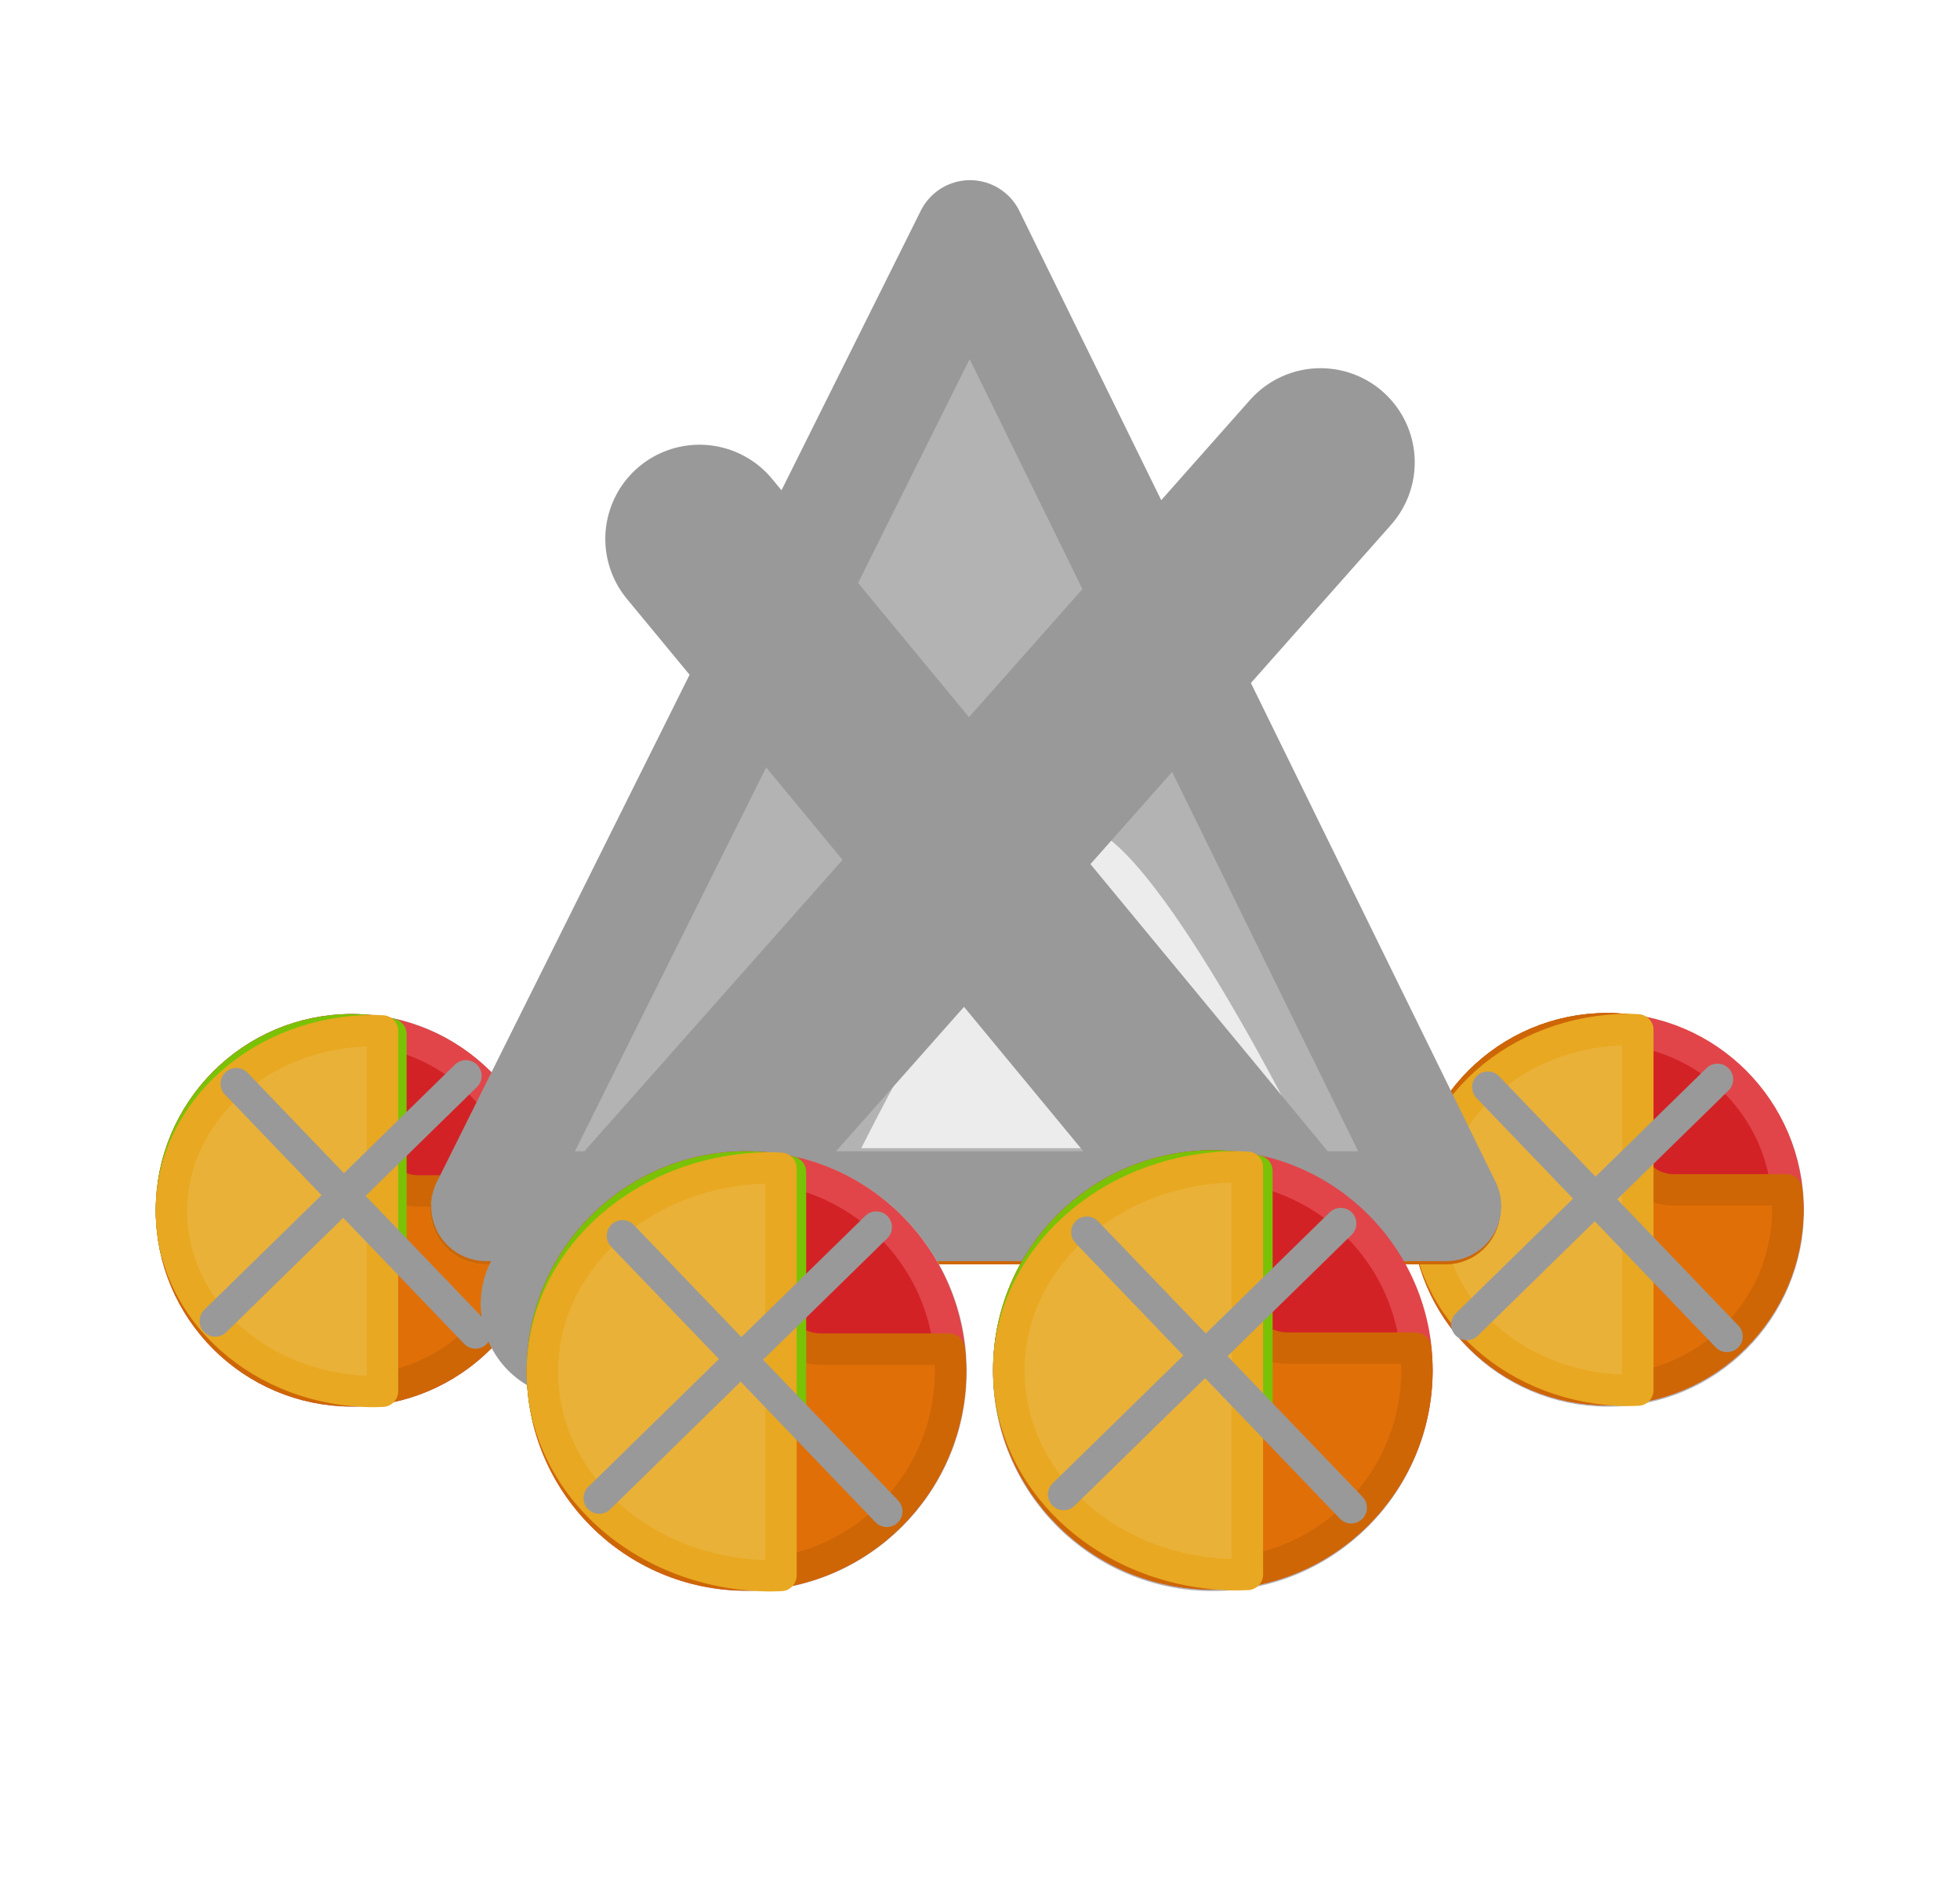
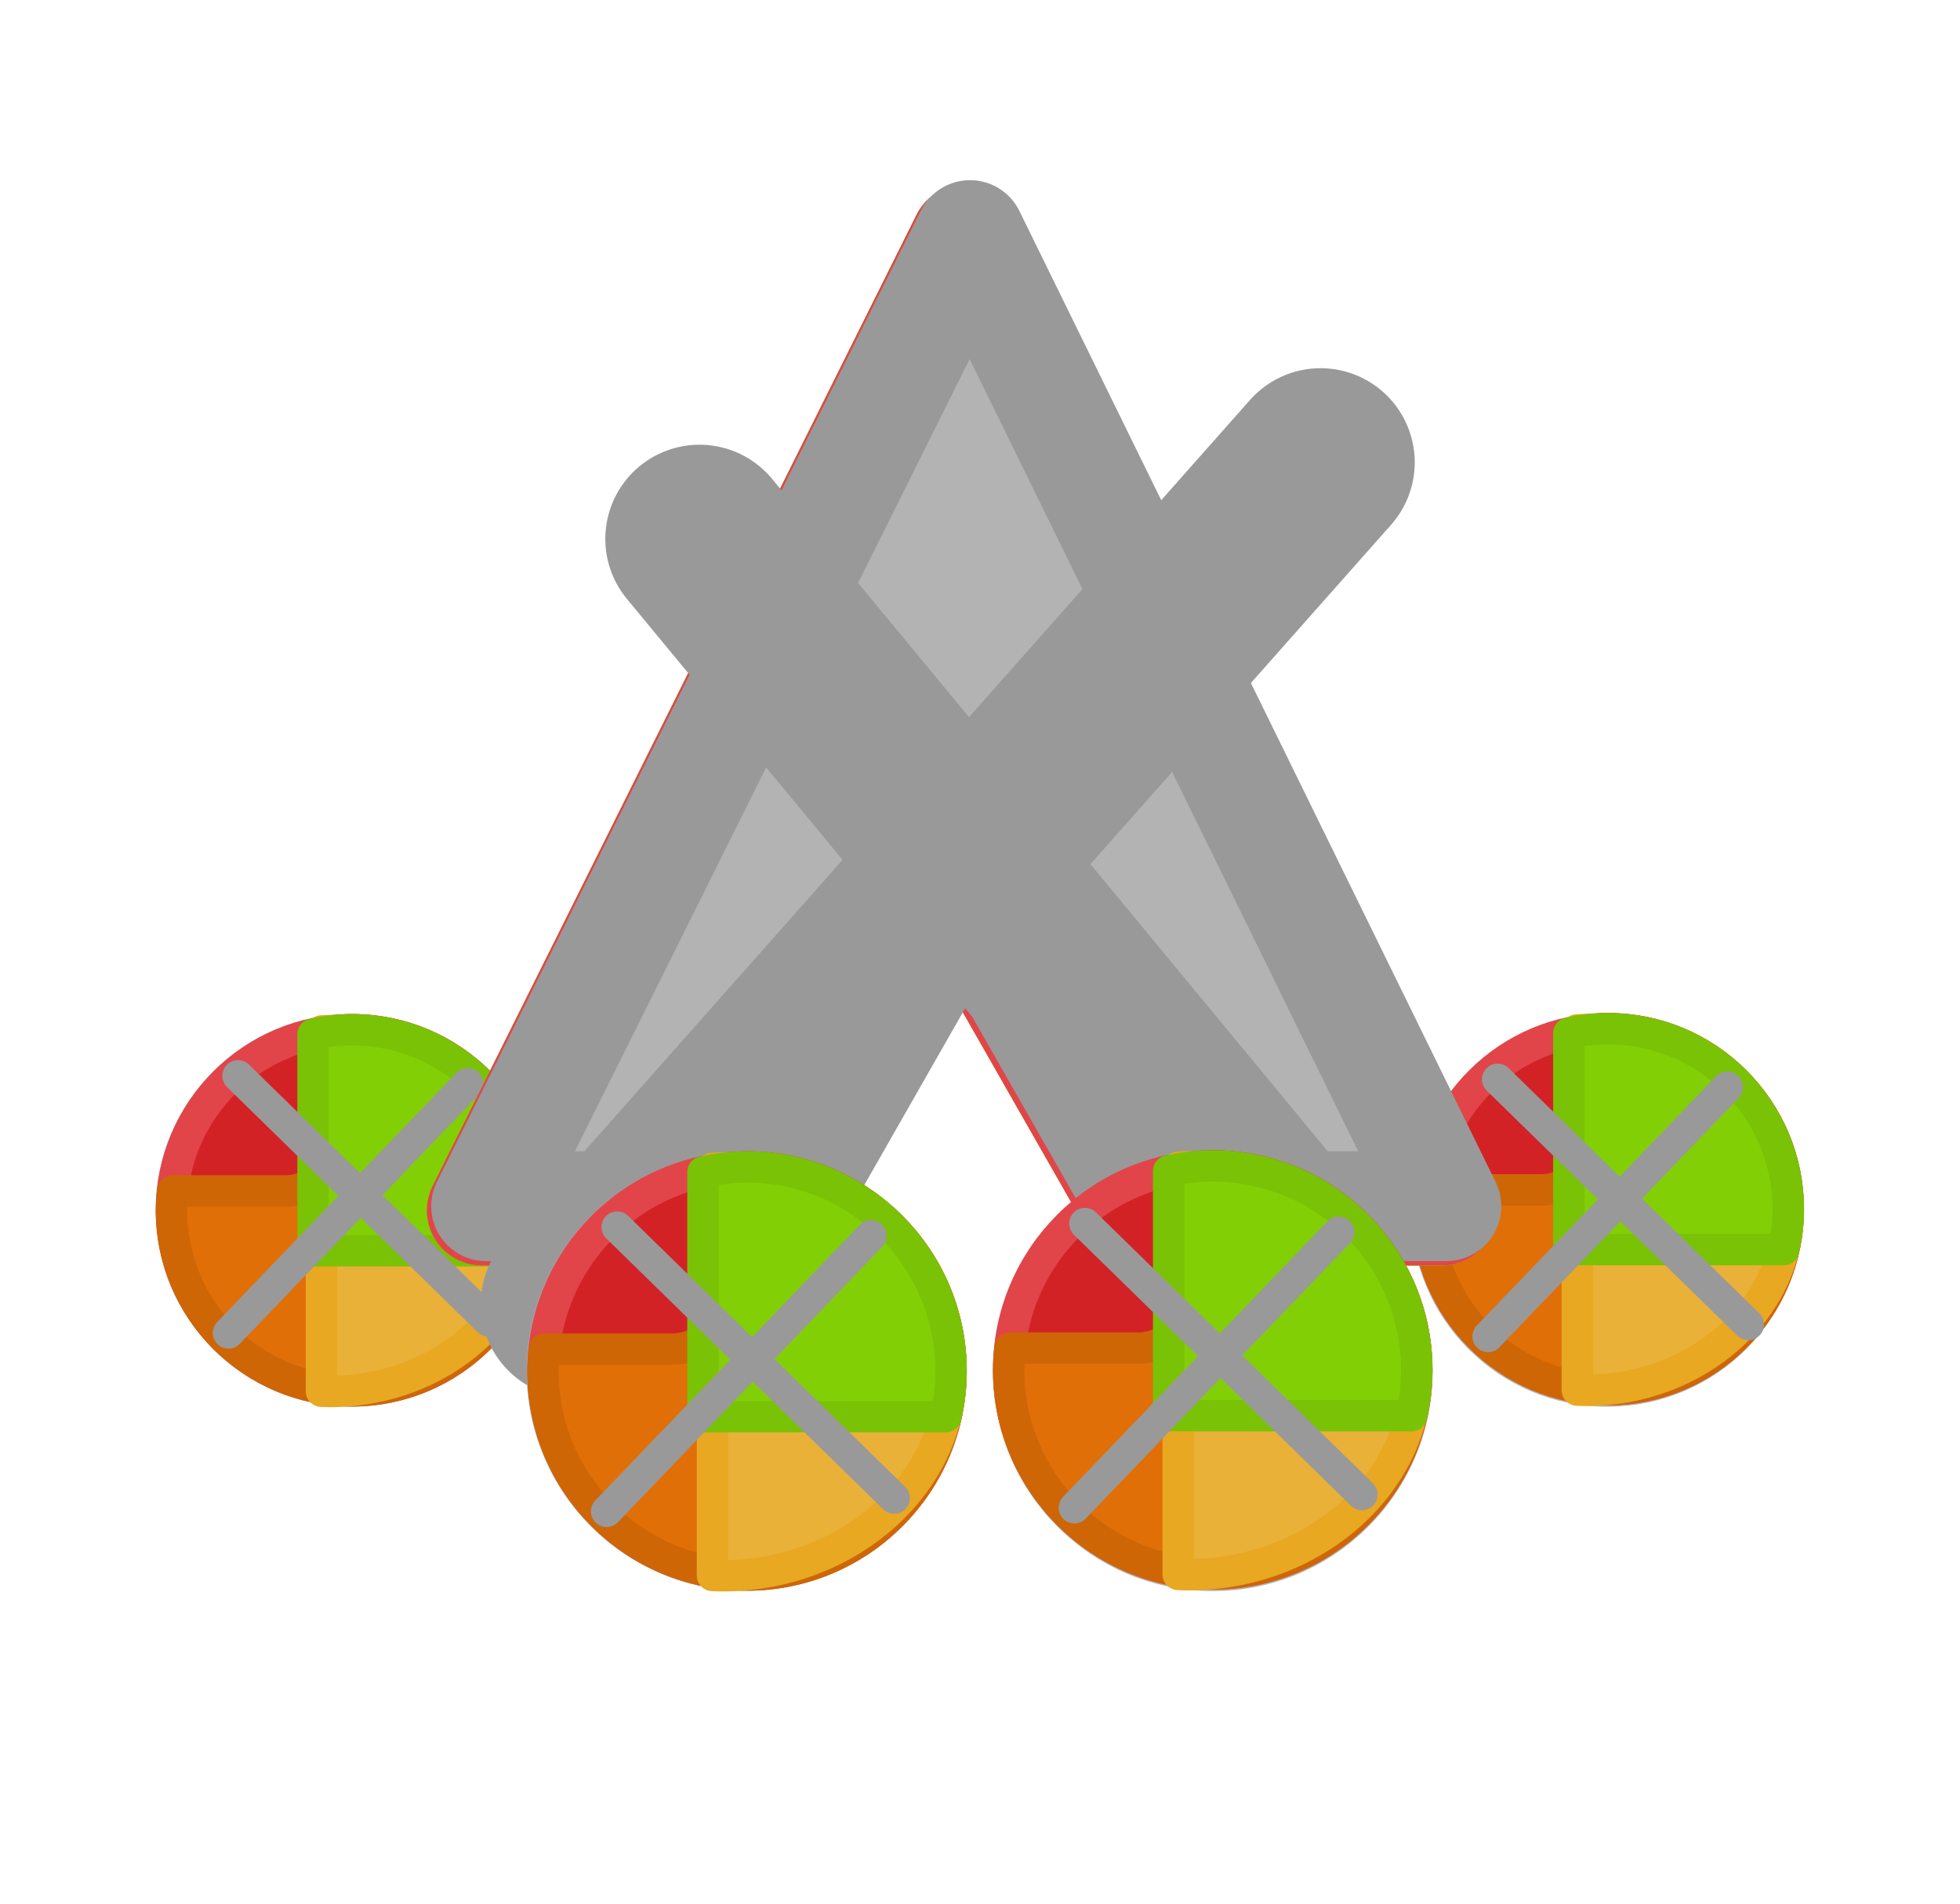
<svg xmlns="http://www.w3.org/2000/svg" width="35.237mm" height="34.23mm" viewBox="0 0 124.857 121.286" id="svg5008" version="1.1">
  <defs id="defs5010" />
  <g id="layer1" transform="translate(-243.2857,-414.7551)">
-     <path style="color:#000000;clip-rule:nonzero;display:inline;overflow:visible;visibility:visible;opacity:1;isolation:auto;mix-blend-mode:normal;color-interpolation:sRGB;color-interpolation-filters:linearRGB;solid-color:#000000;solid-opacity:1;fill:#82cf06;fill-opacity:1;fill-rule:nonzero;stroke:#7ac206;stroke-width:2;stroke-linecap:round;stroke-linejoin:round;stroke-miterlimit:4;stroke-dasharray:none;stroke-dashoffset:0;stroke-opacity:1;color-rendering:auto;image-rendering:auto;shape-rendering:auto;text-rendering:auto;enable-background:accumulate" d="m 345.677,480.294 a 11.501,11.514 0 0 0 -11.502,11.515 11.501,11.514 0 0 0 0.3,2.563 l 13.68,0 0,-13.798 a 11.501,11.514 0 0 0 -2.479,-0.28 z" id="day3-25" />
-     <ellipse style="color:#000000;clip-rule:nonzero;display:inline;overflow:visible;visibility:visible;opacity:1;isolation:auto;mix-blend-mode:normal;color-interpolation:sRGB;color-interpolation-filters:linearRGB;solid-color:#000000;solid-opacity:1;fill:#cccccc;fill-opacity:1;fill-rule:nonzero;stroke:#b3b3b3;stroke-width:2;stroke-linecap:round;stroke-linejoin:miter;stroke-miterlimit:4;stroke-dasharray:none;stroke-dashoffset:0;stroke-opacity:1;color-rendering:auto;image-rendering:auto;shape-rendering:auto;text-rendering:auto;enable-background:accumulate" id="day3-back" cx="345.706" cy="491.865" rx="11.501" ry="11.514" />
-     <circle style="color:#000000;clip-rule:nonzero;display:inline;overflow:visible;visibility:visible;opacity:1;isolation:auto;mix-blend-mode:normal;color-interpolation:sRGB;color-interpolation-filters:linearRGB;solid-color:#000000;solid-opacity:1;fill:#d32226;fill-opacity:1;fill-rule:nonzero;stroke:#e14549;stroke-width:2;stroke-linecap:round;stroke-linejoin:miter;stroke-miterlimit:4;stroke-dasharray:none;stroke-dashoffset:0;stroke-opacity:1;color-rendering:auto;image-rendering:auto;shape-rendering:auto;text-rendering:auto;enable-background:accumulate" id="day3-100" cx="345.675" cy="491.794" r="11.5" />
-     <path style="color:#000000;clip-rule:nonzero;display:inline;overflow:visible;visibility:visible;opacity:1;isolation:auto;mix-blend-mode:normal;color-interpolation:sRGB;color-interpolation-filters:linearRGB;solid-color:#000000;solid-opacity:1;fill:#e16f07;fill-opacity:1;fill-rule:nonzero;stroke:#ce6606;stroke-width:2;stroke-linecap:round;stroke-linejoin:round;stroke-miterlimit:4;stroke-dasharray:none;stroke-dashoffset:0;stroke-opacity:1;color-rendering:auto;image-rendering:auto;shape-rendering:auto;text-rendering:auto;enable-background:accumulate" d="m 345.674,480.294 a 11.501,11.5 0 0 0 -11.499,11.501 11.501,11.5 0 0 0 11.499,11.499 11.501,11.5 0 0 0 11.501,-11.499 11.501,11.5 0 0 0 -0.08,-1.231 l -7.196,0 c -1.65,0 -2.979,-1.292 -2.979,-2.896 l 0,-7.301 a 11.501,11.5 0 0 0 -1.246,-0.073 z" id="day3-75" />
-     <path style="color:#000000;clip-rule:nonzero;display:inline;overflow:visible;visibility:visible;opacity:1;isolation:auto;mix-blend-mode:normal;color-interpolation:sRGB;color-interpolation-filters:linearRGB;solid-color:#000000;solid-opacity:1;fill:#eab138;fill-opacity:1;fill-rule:nonzero;stroke:#e8a821;stroke-width:2;stroke-linecap:round;stroke-linejoin:round;stroke-miterlimit:4;stroke-dasharray:none;stroke-dashoffset:0;stroke-opacity:1;color-rendering:auto;image-rendering:auto;shape-rendering:auto;text-rendering:auto;enable-background:accumulate" d="m 347.098,480.345 a 12.922,11.497 0 0 0 -12.923,11.499 12.922,11.497 0 0 0 12.923,11.496 12.922,11.497 0 0 0 0.522,-0.017 l 0,-22.955 a 12.922,11.497 0 0 0 -0.522,-0.024 z" id="day3-50" />
-     <path id="day3--1" style="color:#000000;clip-rule:nonzero;display:inline;overflow:visible;visibility:visible;opacity:1;isolation:auto;mix-blend-mode:normal;color-interpolation:sRGB;color-interpolation-filters:linearRGB;solid-color:#000000;solid-opacity:1;fill:#b3b3b3;fill-opacity:1;fill-rule:nonzero;stroke:#999999;stroke-width:2;stroke-linecap:round;stroke-linejoin:miter;stroke-miterlimit:4;stroke-dasharray:none;stroke-dashoffset:0;stroke-opacity:1;color-rendering:auto;image-rendering:auto;shape-rendering:auto;text-rendering:auto;enable-background:accumulate" d="m 352.694,483.522 -15.967,15.619 m 1.338,-15.119 15.237,15.881" />
-     <ellipse ry="11.514" rx="11.501" cy="491.865" cx="265.708" id="day0-back" style="color:#000000;clip-rule:nonzero;display:inline;overflow:visible;visibility:visible;opacity:1;isolation:auto;mix-blend-mode:normal;color-interpolation:sRGB;color-interpolation-filters:linearRGB;solid-color:#000000;solid-opacity:1;fill:#cccccc;fill-opacity:1;fill-rule:nonzero;stroke:#b3b3b3;stroke-width:2;stroke-linecap:round;stroke-linejoin:miter;stroke-miterlimit:4;stroke-dasharray:none;stroke-dashoffset:0;stroke-opacity:1;color-rendering:auto;image-rendering:auto;shape-rendering:auto;text-rendering:auto;enable-background:accumulate" />
-     <circle style="color:#000000;clip-rule:nonzero;display:inline;overflow:visible;visibility:visible;opacity:1;isolation:auto;mix-blend-mode:normal;color-interpolation:sRGB;color-interpolation-filters:linearRGB;solid-color:#000000;solid-opacity:1;fill:#d32226;fill-opacity:1;fill-rule:nonzero;stroke:#e14549;stroke-width:2;stroke-linecap:round;stroke-linejoin:miter;stroke-miterlimit:4;stroke-dasharray:none;stroke-dashoffset:0;stroke-opacity:1;color-rendering:auto;image-rendering:auto;shape-rendering:auto;text-rendering:auto;enable-background:accumulate" id="day0-100" cx="265.708" cy="491.865" r="11.5" />
-     <path style="color:#000000;clip-rule:nonzero;display:inline;overflow:visible;visibility:visible;opacity:1;isolation:auto;mix-blend-mode:normal;color-interpolation:sRGB;color-interpolation-filters:linearRGB;solid-color:#000000;solid-opacity:1;fill:#e16f07;fill-opacity:1;fill-rule:nonzero;stroke:#ce6606;stroke-width:2;stroke-linecap:round;stroke-linejoin:round;stroke-miterlimit:4;stroke-dasharray:none;stroke-dashoffset:0;stroke-opacity:1;color-rendering:auto;image-rendering:auto;shape-rendering:auto;text-rendering:auto;enable-background:accumulate" d="m 265.706,480.365 a 11.501,11.5 0 0 0 -11.499,11.501 11.501,11.5 0 0 0 11.499,11.499 11.501,11.5 0 0 0 11.501,-11.499 11.501,11.5 0 0 0 -0.08,-1.231 l -7.196,0 c -1.65,0 -2.979,-1.292 -2.979,-2.896 l 0,-7.301 a 11.501,11.5 0 0 0 -1.246,-0.073 z" id="day0-75" />
-     <path style="color:#000000;clip-rule:nonzero;display:inline;overflow:visible;visibility:visible;opacity:1;isolation:auto;mix-blend-mode:normal;color-interpolation:sRGB;color-interpolation-filters:linearRGB;solid-color:#000000;solid-opacity:1;fill:#82cf06;fill-opacity:1;fill-rule:nonzero;stroke:#7ac206;stroke-width:2;stroke-linecap:round;stroke-linejoin:round;stroke-miterlimit:4;stroke-dasharray:none;stroke-dashoffset:0;stroke-opacity:1;color-rendering:auto;image-rendering:auto;shape-rendering:auto;text-rendering:auto;enable-background:accumulate" d="m 265.71,480.365 a 11.501,11.514 0 0 0 -11.502,11.515 11.501,11.514 0 0 0 0.3,2.563 l 13.68,0 0,-13.798 a 11.501,11.514 0 0 0 -2.479,-0.28 z" id="day0-25" />
-     <path style="color:#000000;clip-rule:nonzero;display:inline;overflow:visible;visibility:visible;opacity:1;isolation:auto;mix-blend-mode:normal;color-interpolation:sRGB;color-interpolation-filters:linearRGB;solid-color:#000000;solid-opacity:1;fill:#eab138;fill-opacity:1;fill-rule:nonzero;stroke:#e8a821;stroke-width:2;stroke-linecap:round;stroke-linejoin:round;stroke-miterlimit:4;stroke-dasharray:none;stroke-dashoffset:0;stroke-opacity:1;color-rendering:auto;image-rendering:auto;shape-rendering:auto;text-rendering:auto;enable-background:accumulate" d="m 267.13,480.416 a 12.922,11.497 0 0 0 -12.923,11.499 12.922,11.497 0 0 0 12.923,11.496 12.922,11.497 0 0 0 0.522,-0.017 l 0,-22.955 a 12.922,11.497 0 0 0 -0.522,-0.024 z" id="day0-50" />
-     <path id="day0--1" style="color:#000000;clip-rule:nonzero;display:inline;overflow:visible;visibility:visible;opacity:1;isolation:auto;mix-blend-mode:normal;color-interpolation:sRGB;color-interpolation-filters:linearRGB;solid-color:#000000;solid-opacity:1;fill:#b3b3b3;fill-opacity:1;fill-rule:nonzero;stroke:#999999;stroke-width:2;stroke-linecap:round;stroke-linejoin:miter;stroke-miterlimit:4;stroke-dasharray:none;stroke-dashoffset:0;stroke-opacity:1;color-rendering:auto;image-rendering:auto;shape-rendering:auto;text-rendering:auto;enable-background:accumulate" d="m 272.967,483.3 -15.967,15.619 m 1.338,-15.119 15.237,15.881" />
-     <path style="color:#000000;clip-rule:nonzero;display:inline;overflow:visible;visibility:visible;opacity:1;isolation:auto;mix-blend-mode:normal;color-interpolation:sRGB;color-interpolation-filters:linearRGB;solid-color:#000000;solid-opacity:1;fill:#d32226;fill-opacity:1;fill-rule:nonzero;stroke:#e14549;stroke-width:7;stroke-linecap:round;stroke-linejoin:round;stroke-miterlimit:4;stroke-dasharray:none;stroke-dashoffset:0;stroke-opacity:1;color-rendering:auto;image-rendering:auto;shape-rendering:auto;text-rendering:auto;enable-background:accumulate" d="m 274.198,491.808 c 61.165,0 61.165,0 61.165,0 l -30.341,-61.872 z" id="hut-100" />
-     <path style="color:#000000;clip-rule:nonzero;display:inline;overflow:visible;visibility:visible;opacity:1;isolation:auto;mix-blend-mode:normal;color-interpolation:sRGB;color-interpolation-filters:linearRGB;solid-color:#000000;solid-opacity:1;fill:#82cf06;fill-opacity:1;fill-rule:nonzero;stroke:#7ac206;stroke-width:7;stroke-linecap:round;stroke-linejoin:round;stroke-miterlimit:4;stroke-dasharray:none;stroke-dashoffset:0;stroke-opacity:1;color-rendering:auto;image-rendering:auto;shape-rendering:auto;text-rendering:auto;enable-background:accumulate" d="m 274.198,491.808 c 61.165,0 61.165,0 61.165,0 l -30.341,-61.872 z" id="hut-25" />
-     <path style="color:#000000;clip-rule:nonzero;display:inline;overflow:visible;visibility:visible;opacity:1;isolation:auto;mix-blend-mode:normal;color-interpolation:sRGB;color-interpolation-filters:linearRGB;solid-color:#000000;solid-opacity:1;fill:#eab138;fill-opacity:1;fill-rule:nonzero;stroke:#e8a821;stroke-width:7;stroke-linecap:round;stroke-linejoin:round;stroke-miterlimit:4;stroke-dasharray:none;stroke-dashoffset:0;stroke-opacity:1;color-rendering:auto;image-rendering:auto;shape-rendering:auto;text-rendering:auto;enable-background:accumulate" d="m 274.198,491.808 c 61.165,0 61.165,0 61.165,0 l -30.341,-61.872 z" id="hut-50" />
-     <path style="color:#000000;clip-rule:nonzero;display:inline;overflow:visible;visibility:visible;opacity:1;isolation:auto;mix-blend-mode:normal;color-interpolation:sRGB;color-interpolation-filters:linearRGB;solid-color:#000000;solid-opacity:1;fill:#e16f07;fill-opacity:1;fill-rule:nonzero;stroke:#ce6606;stroke-width:7;stroke-linecap:round;stroke-linejoin:round;stroke-miterlimit:4;stroke-dasharray:none;stroke-dashoffset:0;stroke-opacity:1;color-rendering:auto;image-rendering:auto;shape-rendering:auto;text-rendering:auto;enable-background:accumulate" d="m 274.198,491.808 c 61.165,0 61.165,0 61.165,0 l -30.341,-61.872 z" id="hut-75" />
-     <path style="color:#000000;clip-rule:nonzero;display:inline;overflow:visible;visibility:visible;opacity:1;isolation:auto;mix-blend-mode:normal;color-interpolation:sRGB;color-interpolation-filters:linearRGB;solid-color:#000000;solid-opacity:1;fill:#ececec;fill-opacity:1;fill-rule:nonzero;stroke:none;stroke-width:7;stroke-linecap:round;stroke-linejoin:round;stroke-miterlimit:4;stroke-dasharray:none;stroke-dashoffset:0;stroke-opacity:1;color-rendering:auto;image-rendering:auto;shape-rendering:auto;text-rendering:auto;enable-background:accumulate" d="m 295.178,488.089 28.506,0 c 0,0 -10.141,-20.572 -14.504,-20.485 -3.85,0.077 -14.001,20.485 -14.001,20.485 z" id="hut-75-3" />
+     <ellipse style="color:#000000;clip-rule:nonzero;display:inline;overflow:visible;visibility:visible;opacity:1;isolation:auto;mix-blend-mode:normal;color-interpolation:sRGB;color-interpolation-filters:linearRGB;solid-color:#000000;solid-opacity:1;fill:#cccccc;fill-opacity:1;fill-rule:nonzero;stroke:#b3b3b3;stroke-width:2;stroke-linecap:round;stroke-linejoin:miter;stroke-miterlimit:4;stroke-dasharray:none;stroke-dashoffset:0;stroke-opacity:1;color-rendering:auto;image-rendering:auto;shape-rendering:auto;text-rendering:auto;enable-background:accumulate" id="day3-back" cx="-345.676" cy="491.865" rx="11.501" ry="11.514" transform="scale(-1,1)" />
+     <circle style="color:#000000;clip-rule:nonzero;display:inline;overflow:visible;visibility:visible;opacity:1;isolation:auto;mix-blend-mode:normal;color-interpolation:sRGB;color-interpolation-filters:linearRGB;solid-color:#000000;solid-opacity:1;fill:#d32226;fill-opacity:1;fill-rule:nonzero;stroke:#e14549;stroke-width:2;stroke-linecap:round;stroke-linejoin:miter;stroke-miterlimit:4;stroke-dasharray:none;stroke-dashoffset:0;stroke-opacity:1;color-rendering:auto;image-rendering:auto;shape-rendering:auto;text-rendering:auto;enable-background:accumulate" id="day3-100" cx="-345.707" cy="491.794" r="11.5" transform="scale(-1,1)" />
+     <path style="color:#000000;clip-rule:nonzero;display:inline;overflow:visible;visibility:visible;opacity:1;isolation:auto;mix-blend-mode:normal;color-interpolation:sRGB;color-interpolation-filters:linearRGB;solid-color:#000000;solid-opacity:1;fill:#e16f07;fill-opacity:1;fill-rule:nonzero;stroke:#ce6606;stroke-width:2;stroke-linecap:round;stroke-linejoin:round;stroke-miterlimit:4;stroke-dasharray:none;stroke-dashoffset:0;stroke-opacity:1;color-rendering:auto;image-rendering:auto;shape-rendering:auto;text-rendering:auto;enable-background:accumulate" d="m 345.709,480.294 a 11.501,11.5 0 0 1 11.499,11.501 11.501,11.5 0 0 1 -11.499,11.499 11.501,11.5 0 0 1 -11.501,-11.499 11.501,11.5 0 0 1 0.08,-1.231 l 7.196,0 c 1.65,0 2.979,-1.292 2.979,-2.896 l 0,-7.301 a 11.501,11.5 0 0 1 1.246,-0.073 z" id="day3-75" />
+     <path style="color:#000000;clip-rule:nonzero;display:inline;overflow:visible;visibility:visible;opacity:1;isolation:auto;mix-blend-mode:normal;color-interpolation:sRGB;color-interpolation-filters:linearRGB;solid-color:#000000;solid-opacity:1;fill:#eab138;fill-opacity:1;fill-rule:nonzero;stroke:#e8a821;stroke-width:2;stroke-linecap:round;stroke-linejoin:round;stroke-miterlimit:4;stroke-dasharray:none;stroke-dashoffset:0;stroke-opacity:1;color-rendering:auto;image-rendering:auto;shape-rendering:auto;text-rendering:auto;enable-background:accumulate" d="m 344.285,480.345 a 12.922,11.497 0 0 1 12.923,11.499 12.922,11.497 0 0 1 -12.923,11.496 12.922,11.497 0 0 1 -0.522,-0.017 l 0,-22.955 a 12.922,11.497 0 0 1 0.522,-0.024 z" id="day3-50" />
+     <path style="color:#000000;clip-rule:nonzero;display:inline;overflow:visible;visibility:visible;opacity:1;isolation:auto;mix-blend-mode:normal;color-interpolation:sRGB;color-interpolation-filters:linearRGB;solid-color:#000000;solid-opacity:1;fill:#82cf06;fill-opacity:1;fill-rule:nonzero;stroke:#7ac206;stroke-width:2;stroke-linecap:round;stroke-linejoin:round;stroke-miterlimit:4;stroke-dasharray:none;stroke-dashoffset:0;stroke-opacity:1;color-rendering:auto;image-rendering:auto;shape-rendering:auto;text-rendering:auto;enable-background:accumulate" d="m 345.705,480.294 a 11.501,11.514 0 0 1 11.502,11.515 11.501,11.514 0 0 1 -0.3,2.563 l -13.68,0 0,-13.798 a 11.501,11.514 0 0 1 2.479,-0.28 z" id="day3-25" />
+     <path id="day3--1" style="color:#000000;clip-rule:nonzero;display:inline;overflow:visible;visibility:visible;opacity:1;isolation:auto;mix-blend-mode:normal;color-interpolation:sRGB;color-interpolation-filters:linearRGB;solid-color:#000000;solid-opacity:1;fill:#b3b3b3;fill-opacity:1;fill-rule:nonzero;stroke:#999999;stroke-width:2;stroke-linecap:round;stroke-linejoin:miter;stroke-miterlimit:4;stroke-dasharray:none;stroke-dashoffset:0;stroke-opacity:1;color-rendering:auto;image-rendering:auto;shape-rendering:auto;text-rendering:auto;enable-background:accumulate" d="m 338.689,483.522 15.967,15.619 m -1.338,-15.119 -15.237,15.881" />
+     <ellipse ry="11.514" rx="11.501" cy="491.865" cx="-265.708" id="day0-back" style="color:#000000;clip-rule:nonzero;display:inline;overflow:visible;visibility:visible;opacity:1;isolation:auto;mix-blend-mode:normal;color-interpolation:sRGB;color-interpolation-filters:linearRGB;solid-color:#000000;solid-opacity:1;fill:#cccccc;fill-opacity:1;fill-rule:nonzero;stroke:#b3b3b3;stroke-width:2;stroke-linecap:round;stroke-linejoin:miter;stroke-miterlimit:4;stroke-dasharray:none;stroke-dashoffset:0;stroke-opacity:1;color-rendering:auto;image-rendering:auto;shape-rendering:auto;text-rendering:auto;enable-background:accumulate" transform="scale(-1,1)" />
+     <circle style="color:#000000;clip-rule:nonzero;display:inline;overflow:visible;visibility:visible;opacity:1;isolation:auto;mix-blend-mode:normal;color-interpolation:sRGB;color-interpolation-filters:linearRGB;solid-color:#000000;solid-opacity:1;fill:#d32226;fill-opacity:1;fill-rule:nonzero;stroke:#e14549;stroke-width:2;stroke-linecap:round;stroke-linejoin:miter;stroke-miterlimit:4;stroke-dasharray:none;stroke-dashoffset:0;stroke-opacity:1;color-rendering:auto;image-rendering:auto;shape-rendering:auto;text-rendering:auto;enable-background:accumulate" id="day0-100" cx="-265.708" cy="491.865" r="11.5" transform="scale(-1,1)" />
+     <path style="color:#000000;clip-rule:nonzero;display:inline;overflow:visible;visibility:visible;opacity:1;isolation:auto;mix-blend-mode:normal;color-interpolation:sRGB;color-interpolation-filters:linearRGB;solid-color:#000000;solid-opacity:1;fill:#e16f07;fill-opacity:1;fill-rule:nonzero;stroke:#ce6606;stroke-width:2;stroke-linecap:round;stroke-linejoin:round;stroke-miterlimit:4;stroke-dasharray:none;stroke-dashoffset:0;stroke-opacity:1;color-rendering:auto;image-rendering:auto;shape-rendering:auto;text-rendering:auto;enable-background:accumulate" d="m 265.709,480.365 a 11.501,11.5 0 0 1 11.499,11.501 11.501,11.5 0 0 1 -11.499,11.499 11.501,11.5 0 0 1 -11.501,-11.499 11.501,11.5 0 0 1 0.08,-1.231 l 7.196,0 c 1.65,0 2.979,-1.292 2.979,-2.896 l 0,-7.301 a 11.501,11.5 0 0 1 1.246,-0.073 z" id="day0-75" />
+     <path style="color:#000000;clip-rule:nonzero;display:inline;overflow:visible;visibility:visible;opacity:1;isolation:auto;mix-blend-mode:normal;color-interpolation:sRGB;color-interpolation-filters:linearRGB;solid-color:#000000;solid-opacity:1;fill:#eab138;fill-opacity:1;fill-rule:nonzero;stroke:#e8a821;stroke-width:2;stroke-linecap:round;stroke-linejoin:round;stroke-miterlimit:4;stroke-dasharray:none;stroke-dashoffset:0;stroke-opacity:1;color-rendering:auto;image-rendering:auto;shape-rendering:auto;text-rendering:auto;enable-background:accumulate" d="m 264.285,480.416 a 12.922,11.497 0 0 1 12.923,11.499 12.922,11.497 0 0 1 -12.923,11.496 12.922,11.497 0 0 1 -0.522,-0.017 l 0,-22.955 a 12.922,11.497 0 0 1 0.522,-0.024 z" id="day0-50" />
+     <path style="color:#000000;clip-rule:nonzero;display:inline;overflow:visible;visibility:visible;opacity:1;isolation:auto;mix-blend-mode:normal;color-interpolation:sRGB;color-interpolation-filters:linearRGB;solid-color:#000000;solid-opacity:1;fill:#82cf06;fill-opacity:1;fill-rule:nonzero;stroke:#7ac206;stroke-width:2;stroke-linecap:round;stroke-linejoin:round;stroke-miterlimit:4;stroke-dasharray:none;stroke-dashoffset:0;stroke-opacity:1;color-rendering:auto;image-rendering:auto;shape-rendering:auto;text-rendering:auto;enable-background:accumulate" d="m 265.706,480.365 a 11.501,11.514 0 0 1 11.502,11.515 11.501,11.514 0 0 1 -0.3,2.563 l -13.68,0 0,-13.798 a 11.501,11.514 0 0 1 2.479,-0.28 z" id="day0-25" />
+     <path id="day0--1" style="color:#000000;clip-rule:nonzero;display:inline;overflow:visible;visibility:visible;opacity:1;isolation:auto;mix-blend-mode:normal;color-interpolation:sRGB;color-interpolation-filters:linearRGB;solid-color:#000000;solid-opacity:1;fill:#b3b3b3;fill-opacity:1;fill-rule:nonzero;stroke:#999999;stroke-width:2;stroke-linecap:round;stroke-linejoin:miter;stroke-miterlimit:4;stroke-dasharray:none;stroke-dashoffset:0;stroke-opacity:1;color-rendering:auto;image-rendering:auto;shape-rendering:auto;text-rendering:auto;enable-background:accumulate" d="m 258.448,483.3 15.967,15.619 m -1.338,-15.119 -15.237,15.881" />
+     <path style="color:#000000;clip-rule:nonzero;display:inline;overflow:visible;visibility:visible;opacity:1;isolation:auto;mix-blend-mode:normal;color-interpolation:sRGB;color-interpolation-filters:linearRGB;solid-color:#000000;solid-opacity:1;fill:#e16f07;fill-opacity:1;fill-rule:nonzero;stroke:#ce6606;stroke-width:7;stroke-linecap:round;stroke-linejoin:round;stroke-miterlimit:4;stroke-dasharray:none;stroke-dashoffset:0;stroke-opacity:1;color-rendering:auto;image-rendering:auto;shape-rendering:auto;text-rendering:auto;enable-background:accumulate" d="m 273.983,491.878 19.291,0 11.291,-19.799 11.291,19.799 19.291,0 -30.341,-61.872 z" id="hut-75" />
+     <path style="color:#000000;clip-rule:nonzero;display:inline;overflow:visible;visibility:visible;opacity:1;isolation:auto;mix-blend-mode:normal;color-interpolation:sRGB;color-interpolation-filters:linearRGB;solid-color:#000000;solid-opacity:1;fill:#eab138;fill-opacity:1;fill-rule:nonzero;stroke:#e8a821;stroke-width:7;stroke-linecap:round;stroke-linejoin:round;stroke-miterlimit:4;stroke-dasharray:none;stroke-dashoffset:0;stroke-opacity:1;color-rendering:auto;image-rendering:auto;shape-rendering:auto;text-rendering:auto;enable-background:accumulate" d="m 273.983,491.878 19.291,0 11.291,-19.799 11.291,19.799 19.291,0 -30.341,-61.872 z" id="hut-50" />
+     <path style="color:#000000;clip-rule:nonzero;display:inline;overflow:visible;visibility:visible;opacity:1;isolation:auto;mix-blend-mode:normal;color-interpolation:sRGB;color-interpolation-filters:linearRGB;solid-color:#000000;solid-opacity:1;fill:#82cf06;fill-opacity:1;fill-rule:nonzero;stroke:#7ac206;stroke-width:7;stroke-linecap:round;stroke-linejoin:round;stroke-miterlimit:4;stroke-dasharray:none;stroke-dashoffset:0;stroke-opacity:1;color-rendering:auto;image-rendering:auto;shape-rendering:auto;text-rendering:auto;enable-background:accumulate" d="m 273.983,491.878 19.291,0 11.291,-19.799 11.291,19.799 19.291,0 -30.341,-61.872 z" id="hut-25" />
+     <path style="color:#000000;clip-rule:nonzero;display:inline;overflow:visible;visibility:visible;opacity:1;isolation:auto;mix-blend-mode:normal;color-interpolation:sRGB;color-interpolation-filters:linearRGB;solid-color:#000000;solid-opacity:1;fill:#d32226;fill-opacity:1;fill-rule:nonzero;stroke:#e14549;stroke-width:7;stroke-linecap:round;stroke-linejoin:round;stroke-miterlimit:4;stroke-dasharray:none;stroke-dashoffset:0;stroke-opacity:1;color-rendering:auto;image-rendering:auto;shape-rendering:auto;text-rendering:auto;enable-background:accumulate" d="m 273.983,491.878 19.291,0 11.291,-19.799 11.291,19.799 19.291,0 -30.341,-61.872 z" id="hut-100" />
    <g id="hut--1">
-       <path id="hut-75-5" d="m 274.255,491.605 c 61.165,0 61.165,0 61.165,0 l -30.341,-61.872 z" style="color:#000000;clip-rule:nonzero;display:inline;overflow:visible;visibility:visible;opacity:1;isolation:auto;mix-blend-mode:normal;color-interpolation:sRGB;color-interpolation-filters:linearRGB;solid-color:#000000;solid-opacity:1;fill:#b3b3b3;fill-opacity:1;fill-rule:nonzero;stroke:#999999;stroke-width:7;stroke-linecap:round;stroke-linejoin:round;stroke-miterlimit:4;stroke-dasharray:none;stroke-dashoffset:0;stroke-opacity:1;color-rendering:auto;image-rendering:auto;shape-rendering:auto;text-rendering:auto;enable-background:accumulate" />
-       <path style="color:#000000;clip-rule:nonzero;display:inline;overflow:visible;visibility:visible;opacity:1;isolation:auto;mix-blend-mode:normal;color-interpolation:sRGB;color-interpolation-filters:linearRGB;solid-color:#000000;solid-opacity:1;fill:#ececec;fill-opacity:1;fill-rule:nonzero;stroke:none;stroke-width:7;stroke-linecap:round;stroke-linejoin:round;stroke-miterlimit:4;stroke-dasharray:none;stroke-dashoffset:0;stroke-opacity:1;color-rendering:auto;image-rendering:auto;shape-rendering:auto;text-rendering:auto;enable-background:accumulate" d="m 298.151,487.909 28.506,0 c 0,0 -10.141,-20.572 -14.504,-20.485 -3.85,0.077 -14.001,20.485 -14.001,20.485 z" id="hut-75-3-5" />
+       <path id="path4373-3" d="m 274.256,491.605 19.291,0 11.291,-19.799 11.291,19.799 19.291,0 -30.341,-61.872 z" style="color:#000000;clip-rule:nonzero;display:inline;overflow:visible;visibility:visible;opacity:1;isolation:auto;mix-blend-mode:normal;color-interpolation:sRGB;color-interpolation-filters:linearRGB;solid-color:#000000;solid-opacity:1;fill:#b3b3b3;fill-opacity:1;fill-rule:nonzero;stroke:#999999;stroke-width:7;stroke-linecap:round;stroke-linejoin:round;stroke-miterlimit:4;stroke-dasharray:none;stroke-dashoffset:0;stroke-opacity:1;color-rendering:auto;image-rendering:auto;shape-rendering:auto;text-rendering:auto;enable-background:accumulate" />
      <path id="path4476" d="m 287.845,449.088 38.625,46.75" style="color:#000000;clip-rule:nonzero;display:inline;overflow:visible;visibility:visible;opacity:1;isolation:auto;mix-blend-mode:normal;color-interpolation:sRGB;color-interpolation-filters:linearRGB;solid-color:#000000;solid-opacity:1;fill:#666666;fill-opacity:1;fill-rule:nonzero;stroke:#999999;stroke-width:12;stroke-linecap:round;stroke-linejoin:miter;stroke-miterlimit:4;stroke-dasharray:none;stroke-dashoffset:0;stroke-opacity:1;color-rendering:auto;image-rendering:auto;shape-rendering:auto;text-rendering:auto;enable-background:accumulate" />
      <path id="path4476-8" d="m 327.408,444.213 -47.5,53.625" style="color:#000000;clip-rule:nonzero;display:inline;overflow:visible;visibility:visible;opacity:1;isolation:auto;mix-blend-mode:normal;color-interpolation:sRGB;color-interpolation-filters:linearRGB;solid-color:#000000;solid-opacity:1;fill:#666666;fill-opacity:1;fill-rule:nonzero;stroke:#999999;stroke-width:12;stroke-linecap:round;stroke-linejoin:miter;stroke-miterlimit:4;stroke-dasharray:none;stroke-dashoffset:0;stroke-opacity:1;color-rendering:auto;image-rendering:auto;shape-rendering:auto;text-rendering:auto;enable-background:accumulate" />
    </g>
-     <ellipse style="color:#000000;clip-rule:nonzero;display:inline;overflow:visible;visibility:visible;opacity:1;isolation:auto;mix-blend-mode:normal;color-interpolation:sRGB;color-interpolation-filters:linearRGB;solid-color:#000000;solid-opacity:1;fill:#cccccc;fill-opacity:1;fill-rule:nonzero;stroke:#b3b3b3;stroke-width:2;stroke-linecap:round;stroke-linejoin:miter;stroke-miterlimit:4;stroke-dasharray:none;stroke-dashoffset:0;stroke-opacity:1;color-rendering:auto;image-rendering:auto;shape-rendering:auto;text-rendering:auto;enable-background:accumulate" id="day2-back" cx="320.538" cy="502.117" rx="13" ry="13.01" />
-     <ellipse style="color:#000000;clip-rule:nonzero;display:inline;overflow:visible;visibility:visible;opacity:1;isolation:auto;mix-blend-mode:normal;color-interpolation:sRGB;color-interpolation-filters:linearRGB;solid-color:#000000;solid-opacity:1;fill:#cccccc;fill-opacity:1;fill-rule:nonzero;stroke:#b3b3b3;stroke-width:2;stroke-linecap:round;stroke-linejoin:miter;stroke-miterlimit:4;stroke-dasharray:none;stroke-dashoffset:0;stroke-opacity:1;color-rendering:auto;image-rendering:auto;shape-rendering:auto;text-rendering:auto;enable-background:accumulate" id="day1-back" cx="290.861" cy="502.117" rx="13.01" ry="13" />
-     <ellipse style="color:#000000;clip-rule:nonzero;display:inline;overflow:visible;visibility:visible;opacity:1;isolation:auto;mix-blend-mode:normal;color-interpolation:sRGB;color-interpolation-filters:linearRGB;solid-color:#000000;solid-opacity:1;fill:#d32226;fill-opacity:1;fill-rule:nonzero;stroke:#e14549;stroke-width:2;stroke-linecap:round;stroke-linejoin:miter;stroke-miterlimit:4;stroke-dasharray:none;stroke-dashoffset:0;stroke-opacity:1;color-rendering:auto;image-rendering:auto;shape-rendering:auto;text-rendering:auto;enable-background:accumulate" id="day2-100" cx="320.55" cy="502.037" rx="13" ry="12.997" />
-     <path style="color:#000000;clip-rule:nonzero;display:inline;overflow:visible;visibility:visible;opacity:1;isolation:auto;mix-blend-mode:normal;color-interpolation:sRGB;color-interpolation-filters:linearRGB;solid-color:#000000;solid-opacity:1;fill:#e16f07;fill-opacity:1;fill-rule:nonzero;stroke:#ce6606;stroke-width:2;stroke-linecap:round;stroke-linejoin:round;stroke-miterlimit:4;stroke-dasharray:none;stroke-dashoffset:0;stroke-opacity:1;color-rendering:auto;image-rendering:auto;shape-rendering:auto;text-rendering:auto;enable-background:accumulate" d="m 320.549,489.04 a 13.001,12.997 0 0 0 -12.999,12.999 13.001,12.997 0 0 0 12.999,12.996 13.001,12.997 0 0 0 13.001,-12.996 13.001,12.997 0 0 0 -0.09,-1.391 l -8.134,0 c -1.866,0 -3.368,-1.46 -3.368,-3.274 l 0,-8.252 a 13.001,12.997 0 0 0 -1.409,-0.082 z" id="day2-75" />
-     <path style="color:#000000;clip-rule:nonzero;display:inline;overflow:visible;visibility:visible;opacity:1;isolation:auto;mix-blend-mode:normal;color-interpolation:sRGB;color-interpolation-filters:linearRGB;solid-color:#000000;solid-opacity:1;fill:#82cf06;fill-opacity:1;fill-rule:nonzero;stroke:#7ac206;stroke-width:2;stroke-linecap:round;stroke-linejoin:round;stroke-miterlimit:4;stroke-dasharray:none;stroke-dashoffset:0;stroke-opacity:1;color-rendering:auto;image-rendering:auto;shape-rendering:auto;text-rendering:auto;enable-background:accumulate" d="m 320.553,489.04 a 13.002,13.013 0 0 0 -13.002,13.015 13.002,13.013 0 0 0 0.339,2.897 l 15.465,0 0,-15.595 a 13.002,13.013 0 0 0 -2.802,-0.317 z" id="day2-25" />
-     <path style="color:#000000;clip-rule:nonzero;display:inline;overflow:visible;visibility:visible;opacity:1;isolation:auto;mix-blend-mode:normal;color-interpolation:sRGB;color-interpolation-filters:linearRGB;solid-color:#000000;solid-opacity:1;fill:#eab138;fill-opacity:1;fill-rule:nonzero;stroke:#e8a821;stroke-width:2;stroke-linecap:round;stroke-linejoin:round;stroke-miterlimit:4;stroke-dasharray:none;stroke-dashoffset:0;stroke-opacity:1;color-rendering:auto;image-rendering:auto;shape-rendering:auto;text-rendering:auto;enable-background:accumulate" d="m 322.159,489.097 a 14.608,12.994 0 0 0 -14.608,12.996 14.608,12.994 0 0 0 14.608,12.993 14.608,12.994 0 0 0 0.59,-0.019 l 0,-25.943 a 14.608,12.994 0 0 0 -0.59,-0.027 z" id="day2-50" />
-     <ellipse style="color:#000000;clip-rule:nonzero;display:inline;overflow:visible;visibility:visible;opacity:1;isolation:auto;mix-blend-mode:normal;color-interpolation:sRGB;color-interpolation-filters:linearRGB;solid-color:#000000;solid-opacity:1;fill:#d32226;fill-opacity:1;fill-rule:nonzero;stroke:#e14549;stroke-width:2;stroke-linecap:round;stroke-linejoin:miter;stroke-miterlimit:4;stroke-dasharray:none;stroke-dashoffset:0;stroke-opacity:1;color-rendering:auto;image-rendering:auto;shape-rendering:auto;text-rendering:auto;enable-background:accumulate" id="day1-100" cx="290.836" cy="502.102" rx="13" ry="12.997" />
-     <path style="color:#000000;clip-rule:nonzero;display:inline;overflow:visible;visibility:visible;opacity:1;isolation:auto;mix-blend-mode:normal;color-interpolation:sRGB;color-interpolation-filters:linearRGB;solid-color:#000000;solid-opacity:1;fill:#e16f07;fill-opacity:1;fill-rule:nonzero;stroke:#ce6606;stroke-width:2;stroke-linecap:round;stroke-linejoin:round;stroke-miterlimit:4;stroke-dasharray:none;stroke-dashoffset:0;stroke-opacity:1;color-rendering:auto;image-rendering:auto;shape-rendering:auto;text-rendering:auto;enable-background:accumulate" d="m 290.835,489.105 a 13.001,12.997 0 0 0 -12.999,12.999 13.001,12.997 0 0 0 12.999,12.996 13.001,12.997 0 0 0 13.001,-12.996 13.001,12.997 0 0 0 -0.09,-1.391 l -8.134,0 c -1.866,0 -3.368,-1.46 -3.368,-3.274 l 0,-8.252 a 13.001,12.997 0 0 0 -1.409,-0.082 z" id="day1-75" />
-     <path style="color:#000000;clip-rule:nonzero;display:inline;overflow:visible;visibility:visible;opacity:1;isolation:auto;mix-blend-mode:normal;color-interpolation:sRGB;color-interpolation-filters:linearRGB;solid-color:#000000;solid-opacity:1;fill:#82cf06;fill-opacity:1;fill-rule:nonzero;stroke:#7ac206;stroke-width:2;stroke-linecap:round;stroke-linejoin:round;stroke-miterlimit:4;stroke-dasharray:none;stroke-dashoffset:0;stroke-opacity:1;color-rendering:auto;image-rendering:auto;shape-rendering:auto;text-rendering:auto;enable-background:accumulate" d="m 290.839,489.105 a 13.002,13.013 0 0 0 -13.002,13.015 13.002,13.013 0 0 0 0.339,2.897 l 15.465,0 0,-15.595 a 13.002,13.013 0 0 0 -2.802,-0.317 z" id="day1-25" />
-     <path style="color:#000000;clip-rule:nonzero;display:inline;overflow:visible;visibility:visible;opacity:1;isolation:auto;mix-blend-mode:normal;color-interpolation:sRGB;color-interpolation-filters:linearRGB;solid-color:#000000;solid-opacity:1;fill:#eab138;fill-opacity:1;fill-rule:nonzero;stroke:#e8a821;stroke-width:2;stroke-linecap:round;stroke-linejoin:round;stroke-miterlimit:4;stroke-dasharray:none;stroke-dashoffset:0;stroke-opacity:1;color-rendering:auto;image-rendering:auto;shape-rendering:auto;text-rendering:auto;enable-background:accumulate" d="m 292.445,489.163 a 14.608,12.994 0 0 0 -14.608,12.996 14.608,12.994 0 0 0 14.608,12.993 14.608,12.994 0 0 0 0.59,-0.019 l 0,-25.943 a 14.608,12.994 0 0 0 -0.59,-0.027 z" id="day1-50" />
-     <path id="day1--1" style="color:#000000;clip-rule:nonzero;display:inline;overflow:visible;visibility:visible;opacity:1;isolation:auto;mix-blend-mode:normal;color-interpolation:sRGB;color-interpolation-filters:linearRGB;solid-color:#000000;solid-opacity:1;fill:#b3b3b3;fill-opacity:1;fill-rule:nonzero;stroke:#999999;stroke-width:2;stroke-linecap:round;stroke-linejoin:miter;stroke-miterlimit:4;stroke-dasharray:none;stroke-dashoffset:0;stroke-opacity:1;color-rendering:auto;image-rendering:auto;shape-rendering:auto;text-rendering:auto;enable-background:accumulate" d="m 299.106,492.937 -17.649,17.266 m 1.479,-16.713 16.842,17.556" />
-     <path id="day2--1" style="color:#000000;clip-rule:nonzero;display:inline;overflow:visible;visibility:visible;opacity:1;isolation:auto;mix-blend-mode:normal;color-interpolation:sRGB;color-interpolation-filters:linearRGB;solid-color:#000000;solid-opacity:1;fill:#b3b3b3;fill-opacity:1;fill-rule:nonzero;stroke:#999999;stroke-width:2;stroke-linecap:round;stroke-linejoin:miter;stroke-miterlimit:4;stroke-dasharray:none;stroke-dashoffset:0;stroke-opacity:1;color-rendering:auto;image-rendering:auto;shape-rendering:auto;text-rendering:auto;enable-background:accumulate" d="m 328.691,492.71 -17.649,17.266 m 1.479,-16.713 16.842,17.556" />
+     <ellipse style="color:#000000;clip-rule:nonzero;display:inline;overflow:visible;visibility:visible;opacity:1;isolation:auto;mix-blend-mode:normal;color-interpolation:sRGB;color-interpolation-filters:linearRGB;solid-color:#000000;solid-opacity:1;fill:#cccccc;fill-opacity:1;fill-rule:nonzero;stroke:#b3b3b3;stroke-width:2;stroke-linecap:round;stroke-linejoin:miter;stroke-miterlimit:4;stroke-dasharray:none;stroke-dashoffset:0;stroke-opacity:1;color-rendering:auto;image-rendering:auto;shape-rendering:auto;text-rendering:auto;enable-background:accumulate" id="day2-back" cx="-320.55" cy="502.117" rx="13" ry="13.01" transform="scale(-1,1)" />
+     <ellipse style="color:#000000;clip-rule:nonzero;display:inline;overflow:visible;visibility:visible;opacity:1;isolation:auto;mix-blend-mode:normal;color-interpolation:sRGB;color-interpolation-filters:linearRGB;solid-color:#000000;solid-opacity:1;fill:#cccccc;fill-opacity:1;fill-rule:nonzero;stroke:#b3b3b3;stroke-width:2;stroke-linecap:round;stroke-linejoin:miter;stroke-miterlimit:4;stroke-dasharray:none;stroke-dashoffset:0;stroke-opacity:1;color-rendering:auto;image-rendering:auto;shape-rendering:auto;text-rendering:auto;enable-background:accumulate" id="day1-back" cx="-290.846" cy="502.117" rx="13.01" ry="13" transform="scale(-1,1)" />
+     <ellipse style="color:#000000;clip-rule:nonzero;display:inline;overflow:visible;visibility:visible;opacity:1;isolation:auto;mix-blend-mode:normal;color-interpolation:sRGB;color-interpolation-filters:linearRGB;solid-color:#000000;solid-opacity:1;fill:#d32226;fill-opacity:1;fill-rule:nonzero;stroke:#e14549;stroke-width:2;stroke-linecap:round;stroke-linejoin:miter;stroke-miterlimit:4;stroke-dasharray:none;stroke-dashoffset:0;stroke-opacity:1;color-rendering:auto;image-rendering:auto;shape-rendering:auto;text-rendering:auto;enable-background:accumulate" id="day2-100" cx="-320.538" cy="502.037" rx="13" ry="12.997" transform="scale(-1,1)" />
+     <path style="color:#000000;clip-rule:nonzero;display:inline;overflow:visible;visibility:visible;opacity:1;isolation:auto;mix-blend-mode:normal;color-interpolation:sRGB;color-interpolation-filters:linearRGB;solid-color:#000000;solid-opacity:1;fill:#e16f07;fill-opacity:1;fill-rule:nonzero;stroke:#ce6606;stroke-width:2;stroke-linecap:round;stroke-linejoin:round;stroke-miterlimit:4;stroke-dasharray:none;stroke-dashoffset:0;stroke-opacity:1;color-rendering:auto;image-rendering:auto;shape-rendering:auto;text-rendering:auto;enable-background:accumulate" d="m 320.539,489.04 a 13.001,12.997 0 0 1 12.999,12.999 13.001,12.997 0 0 1 -12.999,12.996 13.001,12.997 0 0 1 -13.001,-12.996 13.001,12.997 0 0 1 0.09,-1.391 l 8.134,0 c 1.866,0 3.368,-1.46 3.368,-3.274 l 0,-8.252 a 13.001,12.997 0 0 1 1.409,-0.082 z" id="day2-75" />
+     <path style="color:#000000;clip-rule:nonzero;display:inline;overflow:visible;visibility:visible;opacity:1;isolation:auto;mix-blend-mode:normal;color-interpolation:sRGB;color-interpolation-filters:linearRGB;solid-color:#000000;solid-opacity:1;fill:#eab138;fill-opacity:1;fill-rule:nonzero;stroke:#e8a821;stroke-width:2;stroke-linecap:round;stroke-linejoin:round;stroke-miterlimit:4;stroke-dasharray:none;stroke-dashoffset:0;stroke-opacity:1;color-rendering:auto;image-rendering:auto;shape-rendering:auto;text-rendering:auto;enable-background:accumulate" d="m 318.929,489.097 a 14.608,12.994 0 0 1 14.608,12.996 14.608,12.994 0 0 1 -14.608,12.993 14.608,12.994 0 0 1 -0.59,-0.019 l 0,-25.943 a 14.608,12.994 0 0 1 0.59,-0.027 z" id="day2-50" />
+     <path style="color:#000000;clip-rule:nonzero;display:inline;overflow:visible;visibility:visible;opacity:1;isolation:auto;mix-blend-mode:normal;color-interpolation:sRGB;color-interpolation-filters:linearRGB;solid-color:#000000;solid-opacity:1;fill:#82cf06;fill-opacity:1;fill-rule:nonzero;stroke:#7ac206;stroke-width:2;stroke-linecap:round;stroke-linejoin:round;stroke-miterlimit:4;stroke-dasharray:none;stroke-dashoffset:0;stroke-opacity:1;color-rendering:auto;image-rendering:auto;shape-rendering:auto;text-rendering:auto;enable-background:accumulate" d="m 320.535,489.04 a 13.002,13.013 0 0 1 13.002,13.015 13.002,13.013 0 0 1 -0.339,2.897 l -15.465,0 0,-15.595 a 13.002,13.013 0 0 1 2.802,-0.317 z" id="day2-25" />
+     <ellipse style="color:#000000;clip-rule:nonzero;display:inline;overflow:visible;visibility:visible;opacity:1;isolation:auto;mix-blend-mode:normal;color-interpolation:sRGB;color-interpolation-filters:linearRGB;solid-color:#000000;solid-opacity:1;fill:#d32226;fill-opacity:1;fill-rule:nonzero;stroke:#e14549;stroke-width:2;stroke-linecap:round;stroke-linejoin:miter;stroke-miterlimit:4;stroke-dasharray:none;stroke-dashoffset:0;stroke-opacity:1;color-rendering:auto;image-rendering:auto;shape-rendering:auto;text-rendering:auto;enable-background:accumulate" id="day1-100" cx="-290.871" cy="502.102" rx="13" ry="12.997" transform="scale(-1,1)" />
+     <path style="color:#000000;clip-rule:nonzero;display:inline;overflow:visible;visibility:visible;opacity:1;isolation:auto;mix-blend-mode:normal;color-interpolation:sRGB;color-interpolation-filters:linearRGB;solid-color:#000000;solid-opacity:1;fill:#e16f07;fill-opacity:1;fill-rule:nonzero;stroke:#ce6606;stroke-width:2;stroke-linecap:round;stroke-linejoin:round;stroke-miterlimit:4;stroke-dasharray:none;stroke-dashoffset:0;stroke-opacity:1;color-rendering:auto;image-rendering:auto;shape-rendering:auto;text-rendering:auto;enable-background:accumulate" d="m 290.872,489.105 a 13.001,12.997 0 0 1 12.999,12.999 13.001,12.997 0 0 1 -12.999,12.996 13.001,12.997 0 0 1 -13.001,-12.996 13.001,12.997 0 0 1 0.09,-1.391 l 8.134,0 c 1.866,0 3.368,-1.46 3.368,-3.274 l 0,-8.252 a 13.001,12.997 0 0 1 1.409,-0.082 z" id="day1-75" />
+     <path style="color:#000000;clip-rule:nonzero;display:inline;overflow:visible;visibility:visible;opacity:1;isolation:auto;mix-blend-mode:normal;color-interpolation:sRGB;color-interpolation-filters:linearRGB;solid-color:#000000;solid-opacity:1;fill:#eab138;fill-opacity:1;fill-rule:nonzero;stroke:#e8a821;stroke-width:2;stroke-linecap:round;stroke-linejoin:round;stroke-miterlimit:4;stroke-dasharray:none;stroke-dashoffset:0;stroke-opacity:1;color-rendering:auto;image-rendering:auto;shape-rendering:auto;text-rendering:auto;enable-background:accumulate" d="m 289.262,489.163 a 14.608,12.994 0 0 1 14.608,12.996 14.608,12.994 0 0 1 -14.608,12.993 14.608,12.994 0 0 1 -0.59,-0.019 l 0,-25.943 a 14.608,12.994 0 0 1 0.59,-0.027 z" id="day1-50" />
+     <path style="color:#000000;clip-rule:nonzero;display:inline;overflow:visible;visibility:visible;opacity:1;isolation:auto;mix-blend-mode:normal;color-interpolation:sRGB;color-interpolation-filters:linearRGB;solid-color:#000000;solid-opacity:1;fill:#82cf06;fill-opacity:1;fill-rule:nonzero;stroke:#7ac206;stroke-width:2;stroke-linecap:round;stroke-linejoin:round;stroke-miterlimit:4;stroke-dasharray:none;stroke-dashoffset:0;stroke-opacity:1;color-rendering:auto;image-rendering:auto;shape-rendering:auto;text-rendering:auto;enable-background:accumulate" d="m 290.868,489.105 a 13.002,13.013 0 0 1 13.002,13.015 13.002,13.013 0 0 1 -0.339,2.897 l -15.465,0 0,-15.595 a 13.002,13.013 0 0 1 2.802,-0.317 z" id="day1-25" />
+     <path id="day1--1" style="color:#000000;clip-rule:nonzero;display:inline;overflow:visible;visibility:visible;opacity:1;isolation:auto;mix-blend-mode:normal;color-interpolation:sRGB;color-interpolation-filters:linearRGB;solid-color:#000000;solid-opacity:1;fill:#b3b3b3;fill-opacity:1;fill-rule:nonzero;stroke:#999999;stroke-width:2;stroke-linecap:round;stroke-linejoin:miter;stroke-miterlimit:4;stroke-dasharray:none;stroke-dashoffset:0;stroke-opacity:1;color-rendering:auto;image-rendering:auto;shape-rendering:auto;text-rendering:auto;enable-background:accumulate" d="m 282.601,492.937 17.649,17.266 m -1.479,-16.713 -16.842,17.556" />
+     <path id="day2--1" style="color:#000000;clip-rule:nonzero;display:inline;overflow:visible;visibility:visible;opacity:1;isolation:auto;mix-blend-mode:normal;color-interpolation:sRGB;color-interpolation-filters:linearRGB;solid-color:#000000;solid-opacity:1;fill:#b3b3b3;fill-opacity:1;fill-rule:nonzero;stroke:#999999;stroke-width:2;stroke-linecap:round;stroke-linejoin:miter;stroke-miterlimit:4;stroke-dasharray:none;stroke-dashoffset:0;stroke-opacity:1;color-rendering:auto;image-rendering:auto;shape-rendering:auto;text-rendering:auto;enable-background:accumulate" d="m 312.397,492.71 17.649,17.266 m -1.479,-16.713 -16.842,17.556" />
  </g>
</svg>
